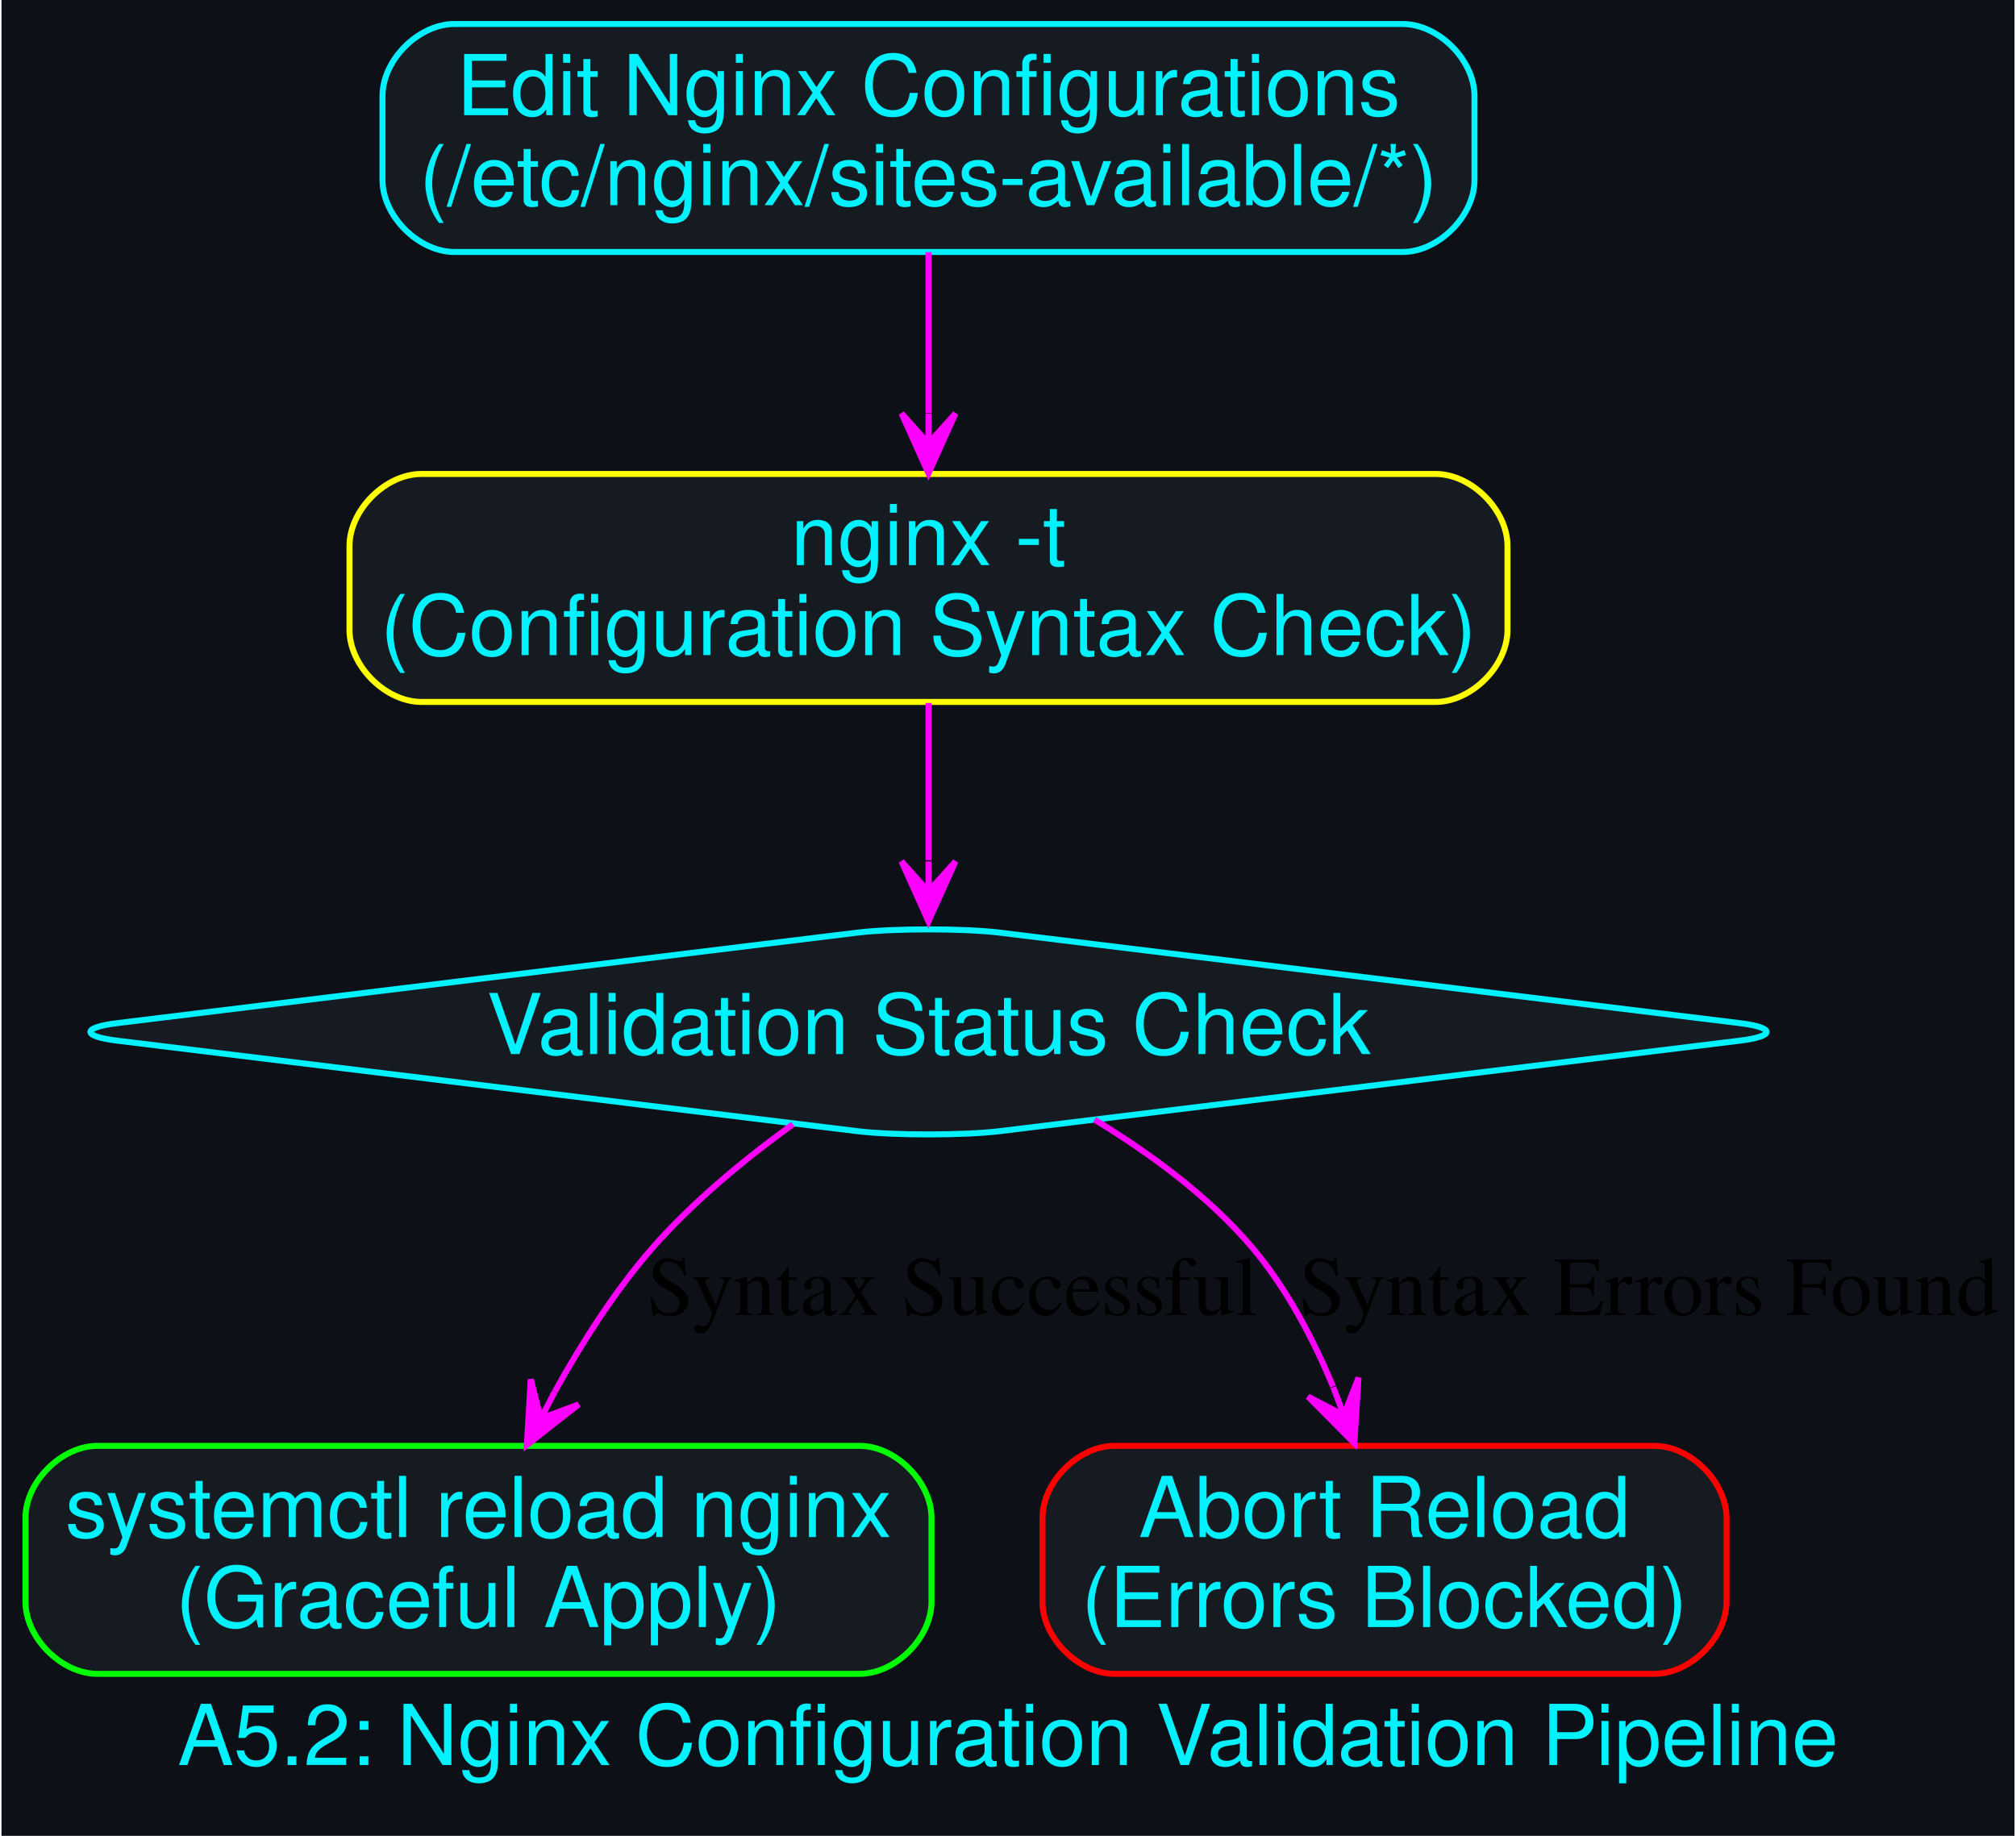
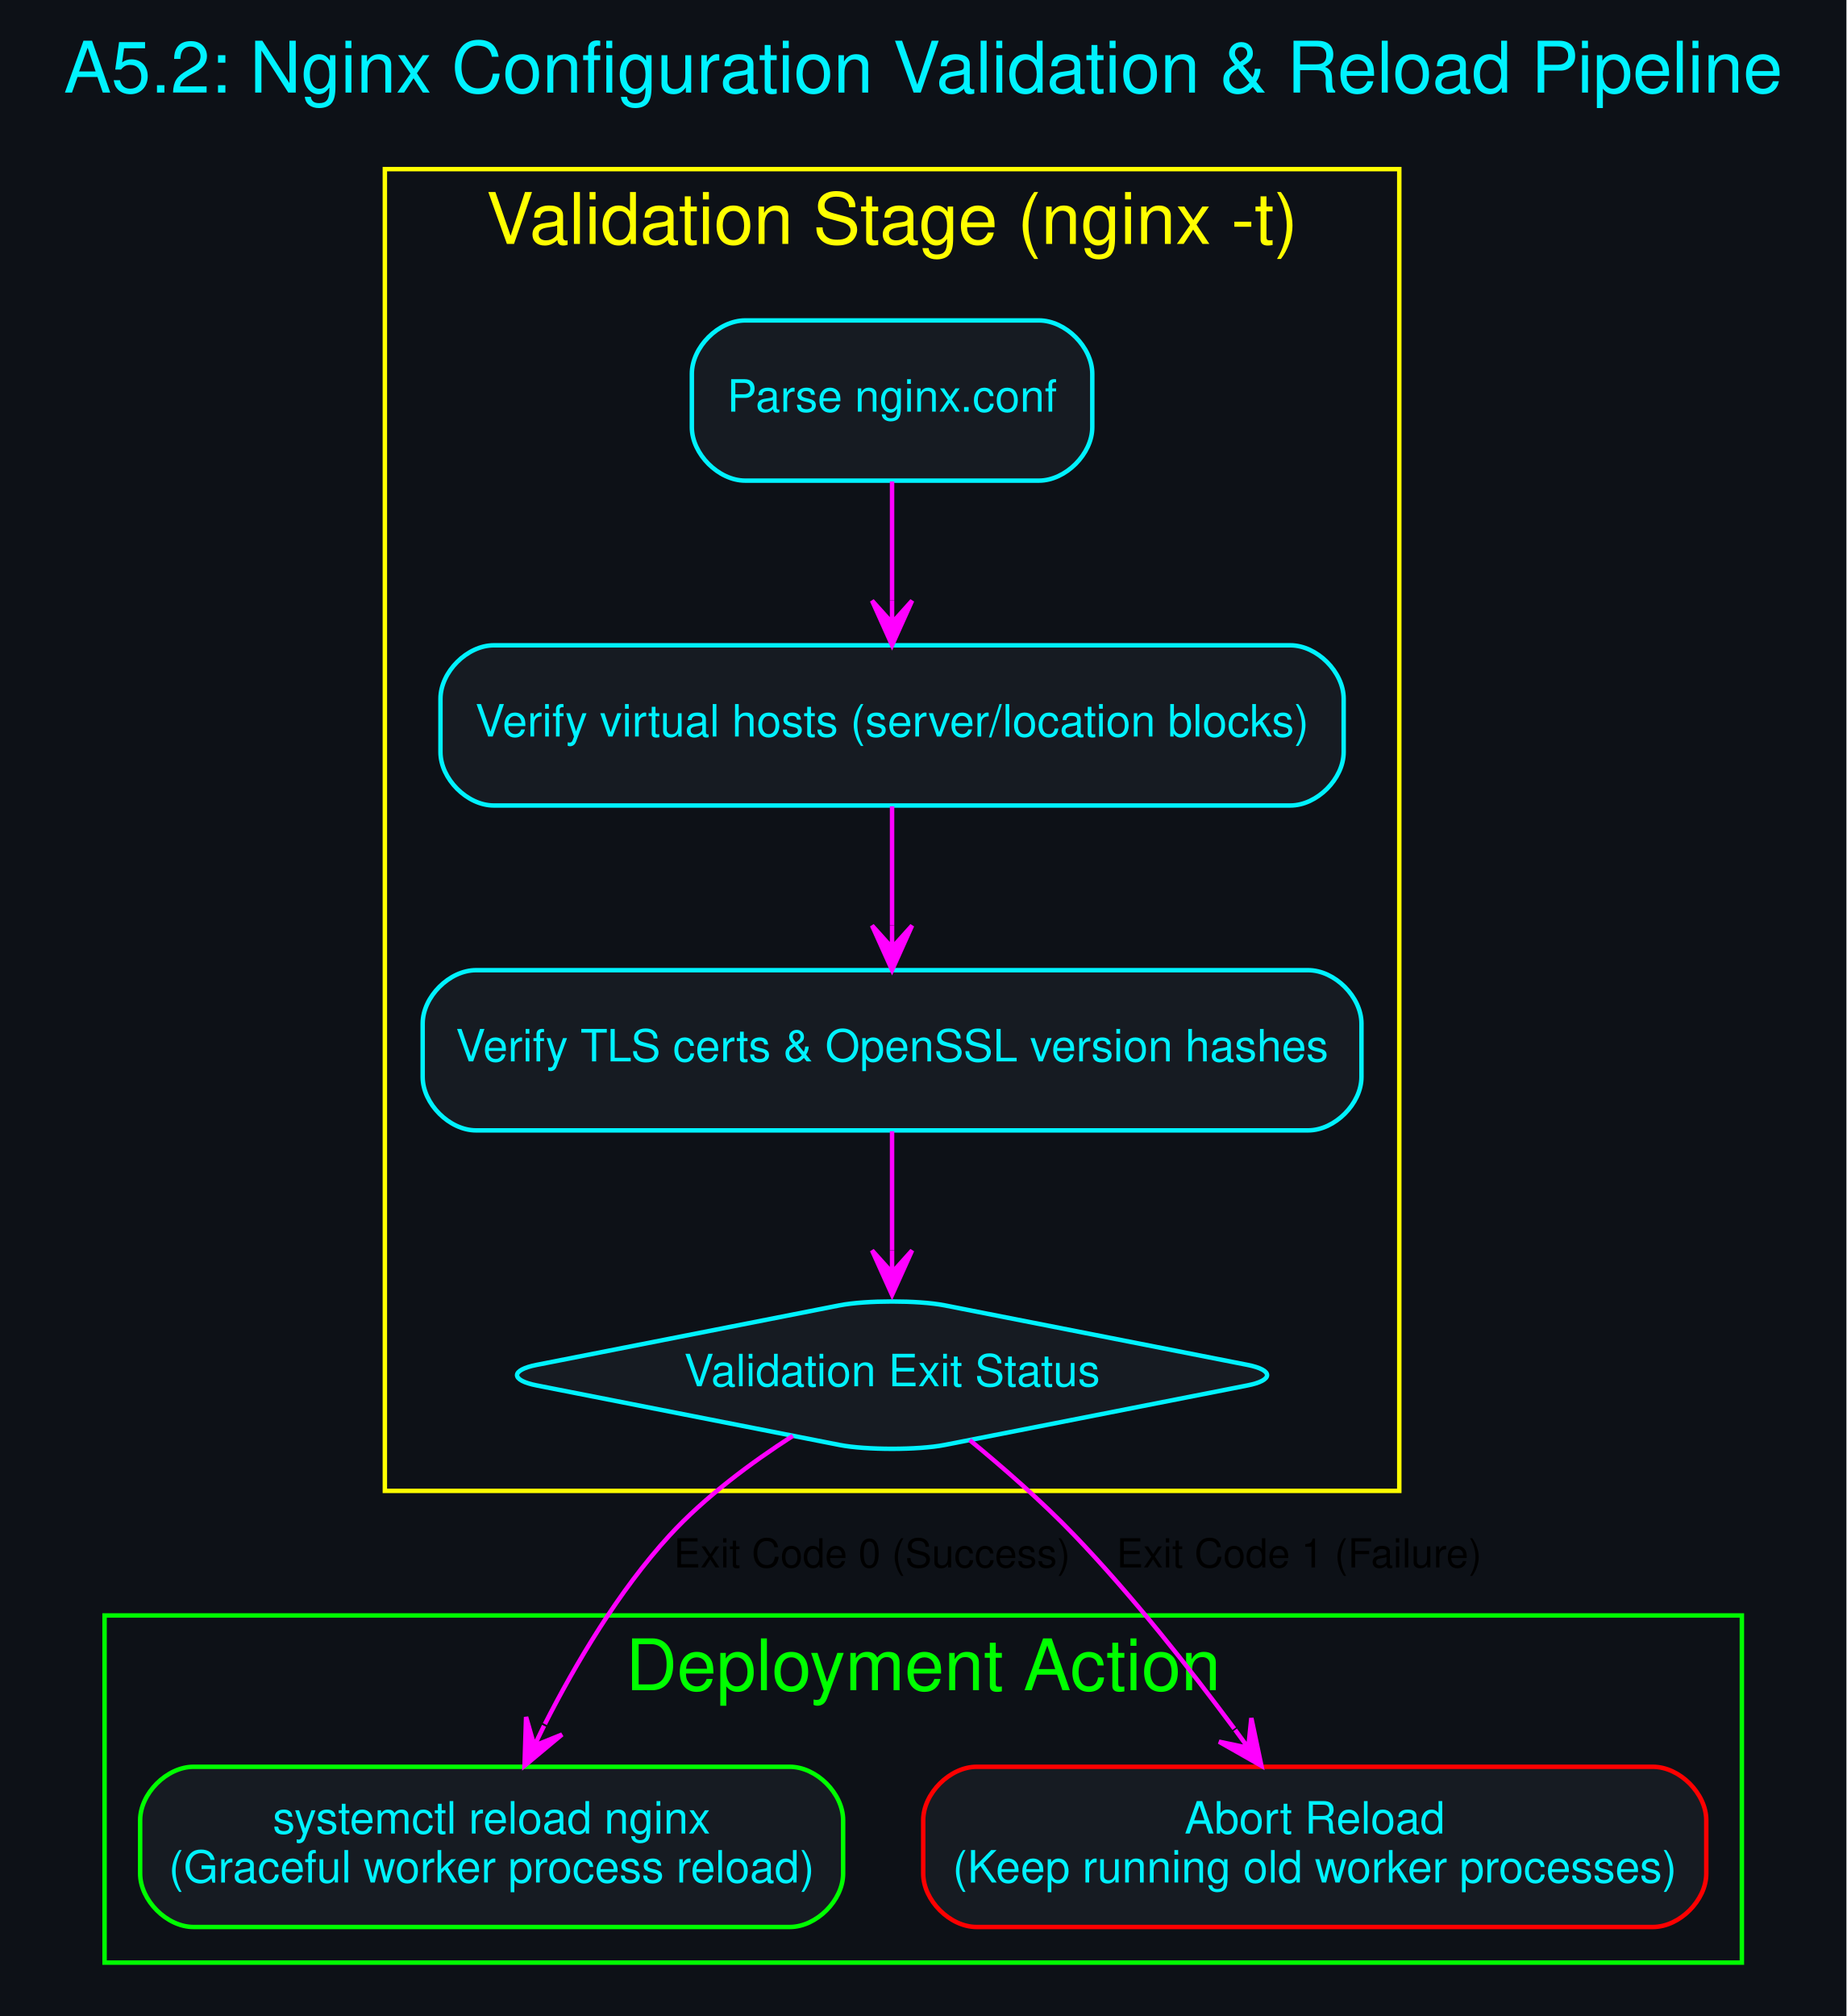
- <svg xmlns="http://www.w3.org/2000/svg" width="336pt" height="306pt" viewBox="0.00 0.00 335.50 306.00">
-   <g id="graph0" class="graph" transform="scale(1 1) rotate(0) translate(4 302)">
-     <polygon fill="#0d1117" stroke="transparent" points="-4,4 -4,-302 331.5,-302 331.5,4 -4,4" />
-     <text text-anchor="middle" x="163.75" y="-7.8" font-family="Helvetica,sans-Serif" font-size="14.00" fill="#00f2ff">A5.2: Nginx Configuration Validation Pipeline</text>
+ <svg xmlns="http://www.w3.org/2000/svg" width="415pt" height="453pt" viewBox="0.00 0.00 415.00 453.00">
+   <g id="graph0" class="graph" transform="scale(1 1) rotate(0) translate(4 449)">
+     <polygon fill="#0d1117" stroke="transparent" points="-4,4 -4,-449 411,-449 411,4 -4,4" />
+     <text text-anchor="middle" x="203.5" y="-428.2" font-family="Helvetica,sans-Serif" font-size="16.00" fill="#00f2ff">A5.2: Nginx Configuration Validation &amp; Reload Pipeline</text>
+     <g id="clust1" class="cluster">
+       <polygon fill="#0d1117" stroke="#ffff00" points="82.5,-114 82.5,-411 310.5,-411 310.5,-114 82.5,-114" />
+       <text text-anchor="middle" x="196.5" y="-394.2" font-family="Helvetica,sans-Serif" font-size="16.00" fill="#ffff00">Validation Stage (nginx -t)</text>
+     </g>
+     <g id="clust2" class="cluster">
+       <polygon fill="#0d1117" stroke="#00ff00" points="19.5,-8 19.5,-86 387.5,-86 387.5,-8 19.5,-8" />
+       <text text-anchor="middle" x="203.5" y="-69.2" font-family="Helvetica,sans-Serif" font-size="16.00" fill="#00ff00">Deployment Action</text>
+     </g>
    <g id="node1" class="node">
-       <path fill="#161b22" stroke="#00f2ff" d="M229.5,-298C229.5,-298 71.5,-298 71.5,-298 65.5,-298 59.5,-292 59.5,-286 59.5,-286 59.5,-272 59.5,-272 59.5,-266 65.5,-260 71.5,-260 71.5,-260 229.5,-260 229.5,-260 235.5,-260 241.5,-266 241.5,-272 241.5,-272 241.5,-286 241.5,-286 241.5,-292 235.5,-298 229.5,-298" />
-       <text text-anchor="middle" x="150.5" y="-282.8" font-family="Helvetica,sans-Serif" font-size="14.00" fill="#00f2ff">Edit Nginx Configurations</text>
-       <text text-anchor="middle" x="150.5" y="-267.8" font-family="Helvetica,sans-Serif" font-size="14.00" fill="#00f2ff">(/etc/nginx/sites-available/*)</text>
+       <path fill="#161b22" stroke="#00f2ff" d="M229.5,-377C229.5,-377 163.5,-377 163.5,-377 157.5,-377 151.5,-371 151.5,-365 151.5,-365 151.5,-353 151.5,-353 151.5,-347 157.5,-341 163.5,-341 163.5,-341 229.5,-341 229.5,-341 235.5,-341 241.5,-347 241.5,-353 241.5,-353 241.5,-365 241.5,-365 241.5,-371 235.5,-377 229.5,-377" />
+       <text text-anchor="middle" x="196.5" y="-356.5" font-family="Helvetica,sans-Serif" font-size="10.00" fill="#00f2ff">Parse nginx.conf</text>
    </g>
    <g id="node2" class="node">
-       <path fill="#161b22" stroke="#ffff00" d="M235,-223C235,-223 66,-223 66,-223 60,-223 54,-217 54,-211 54,-211 54,-197 54,-197 54,-191 60,-185 66,-185 66,-185 235,-185 235,-185 241,-185 247,-191 247,-197 247,-197 247,-211 247,-211 247,-217 241,-223 235,-223" />
-       <text text-anchor="middle" x="150.5" y="-207.8" font-family="Helvetica,sans-Serif" font-size="14.00" fill="#00f2ff">nginx -t</text>
-       <text text-anchor="middle" x="150.5" y="-192.8" font-family="Helvetica,sans-Serif" font-size="14.00" fill="#00f2ff">(Configuration Syntax Check)</text>
+       <path fill="#161b22" stroke="#00f2ff" d="M286,-304C286,-304 107,-304 107,-304 101,-304 95,-298 95,-292 95,-292 95,-280 95,-280 95,-274 101,-268 107,-268 107,-268 286,-268 286,-268 292,-268 298,-274 298,-280 298,-280 298,-292 298,-292 298,-298 292,-304 286,-304" />
+       <text text-anchor="middle" x="196.5" y="-283.5" font-family="Helvetica,sans-Serif" font-size="10.00" fill="#00f2ff">Verify virtual hosts (server/location blocks)</text>
    </g>
    <g id="edge1" class="edge">
-       <path fill="none" stroke="#ff00ff" d="M150.5,-259.96C150.5,-251.88 150.5,-242.18 150.5,-233.18" />
-       <polygon fill="#ff00ff" stroke="#ff00ff" points="150.5,-223.09 155,-233.09 150.5,-228.09 150.5,-233.09 150.5,-233.09 150.5,-233.09 150.5,-228.09 146,-233.09 150.5,-223.09 150.5,-223.09" />
+       <path fill="none" stroke="#ff00ff" d="M196.5,-340.81C196.5,-332.79 196.5,-323.05 196.5,-314.07" />
+       <polygon fill="#ff00ff" stroke="#ff00ff" points="196.5,-304.03 201,-314.03 196.5,-309.03 196.5,-314.03 196.5,-314.03 196.5,-314.03 196.5,-309.03 192,-314.03 196.5,-304.03 196.5,-304.03" />
    </g>
    <g id="node3" class="node">
-       <path fill="#161b22" stroke="#00f2ff" d="M138.59,-146.54C138.59,-146.54 15.28,-131.46 15.28,-131.46 9.33,-130.73 9.33,-129.27 15.28,-128.54 15.28,-128.54 138.59,-113.46 138.59,-113.46 144.54,-112.73 156.46,-112.73 162.41,-113.46 162.41,-113.46 285.72,-128.54 285.72,-128.54 291.67,-129.27 291.67,-130.73 285.72,-131.46 285.72,-131.46 162.41,-146.54 162.41,-146.54 156.46,-147.27 144.54,-147.27 138.59,-146.54" />
-       <text text-anchor="middle" x="150.5" y="-126.3" font-family="Helvetica,sans-Serif" font-size="14.00" fill="#00f2ff">Validation Status Check</text>
+       <path fill="#161b22" stroke="#00f2ff" d="M290,-231C290,-231 103,-231 103,-231 97,-231 91,-225 91,-219 91,-219 91,-207 91,-207 91,-201 97,-195 103,-195 103,-195 290,-195 290,-195 296,-195 302,-201 302,-207 302,-207 302,-219 302,-219 302,-225 296,-231 290,-231" />
+       <text text-anchor="middle" x="196.5" y="-210.5" font-family="Helvetica,sans-Serif" font-size="10.00" fill="#00f2ff">Verify TLS certs &amp; OpenSSL version hashes</text>
    </g>
    <g id="edge2" class="edge">
-       <path fill="none" stroke="#ff00ff" d="M150.5,-184.83C150.5,-176.89 150.5,-167.41 150.5,-158.63" />
-       <polygon fill="#ff00ff" stroke="#ff00ff" points="150.5,-148.42 155,-158.42 150.5,-153.42 150.5,-158.42 150.5,-158.42 150.5,-158.42 150.5,-153.42 146,-158.42 150.5,-148.42 150.5,-148.42" />
+       <path fill="none" stroke="#ff00ff" d="M196.5,-267.81C196.5,-259.79 196.5,-250.05 196.5,-241.07" />
+       <polygon fill="#ff00ff" stroke="#ff00ff" points="196.5,-231.03 201,-241.03 196.5,-236.03 196.5,-241.03 196.5,-241.03 196.5,-241.03 196.5,-236.03 192,-241.03 196.5,-231.03 196.5,-231.03" />
    </g>
    <g id="node4" class="node">
-       <path fill="#161b22" stroke="#00ff00" d="M139,-61C139,-61 12,-61 12,-61 6,-61 0,-55 0,-49 0,-49 0,-35 0,-35 0,-29 6,-23 12,-23 12,-23 139,-23 139,-23 145,-23 151,-29 151,-35 151,-35 151,-49 151,-49 151,-55 145,-61 139,-61" />
-       <text text-anchor="middle" x="75.5" y="-45.8" font-family="Helvetica,sans-Serif" font-size="14.00" fill="#00f2ff">systemctl reload nginx</text>
-       <text text-anchor="middle" x="75.5" y="-30.8" font-family="Helvetica,sans-Serif" font-size="14.00" fill="#00f2ff">(Graceful Apply)</text>
+       <path fill="#161b22" stroke="#00f2ff" d="M184.72,-155.69C184.72,-155.69 116.63,-142.31 116.63,-142.31 110.74,-141.16 110.74,-138.84 116.63,-137.69 116.63,-137.69 184.72,-124.31 184.72,-124.31 190.61,-123.16 202.39,-123.16 208.28,-124.31 208.28,-124.31 276.37,-137.69 276.37,-137.69 282.26,-138.84 282.26,-141.16 276.37,-142.31 276.37,-142.31 208.28,-155.69 208.28,-155.69 202.39,-156.84 190.61,-156.84 184.72,-155.69" />
+       <text text-anchor="middle" x="196.5" y="-137.5" font-family="Helvetica,sans-Serif" font-size="10.00" fill="#00f2ff">Validation Exit Status</text>
    </g>
    <g id="edge3" class="edge">
-       <path fill="none" stroke="#ff00ff" d="M127.9,-114.6C119.91,-108.83 111.24,-101.7 104.5,-94 98.26,-86.87 92.73,-78.19 88.21,-70.03" />
-       <polygon fill="#ff00ff" stroke="#ff00ff" points="83.56,-61.14 92.19,-67.91 85.88,-65.57 88.2,-70 88.2,-70 88.2,-70 85.88,-65.57 84.21,-72.09 83.56,-61.14 83.56,-61.14" />
-       <text text-anchor="middle" x="154.5" y="-82.8" font-family="Times,serif" font-size="14.00">Syntax Successful</text>
+       <path fill="none" stroke="#ff00ff" d="M196.5,-194.81C196.5,-186.79 196.5,-177.05 196.5,-168.07" />
+       <polygon fill="#ff00ff" stroke="#ff00ff" points="196.5,-158.03 201,-168.03 196.5,-163.03 196.5,-168.03 196.5,-168.03 196.5,-168.03 196.5,-163.03 192,-168.03 196.5,-158.03 196.5,-158.03" />
    </g>
    <g id="node5" class="node">
-       <path fill="#161b22" stroke="#ff0000" d="M271.5,-61C271.5,-61 181.5,-61 181.5,-61 175.5,-61 169.5,-55 169.5,-49 169.5,-49 169.5,-35 169.5,-35 169.5,-29 175.5,-23 181.5,-23 181.5,-23 271.5,-23 271.5,-23 277.5,-23 283.5,-29 283.5,-35 283.5,-35 283.5,-49 283.5,-49 283.5,-55 277.5,-61 271.5,-61" />
-       <text text-anchor="middle" x="226.5" y="-45.8" font-family="Helvetica,sans-Serif" font-size="14.00" fill="#00f2ff">Abort Reload</text>
-       <text text-anchor="middle" x="226.5" y="-30.8" font-family="Helvetica,sans-Serif" font-size="14.00" fill="#00f2ff">(Errors Blocked)</text>
+       <path fill="#161b22" stroke="#00ff00" d="M173.5,-52C173.5,-52 39.5,-52 39.5,-52 33.5,-52 27.5,-46 27.5,-40 27.5,-40 27.5,-28 27.5,-28 27.5,-22 33.5,-16 39.5,-16 39.5,-16 173.5,-16 173.5,-16 179.5,-16 185.5,-22 185.5,-28 185.5,-28 185.5,-40 185.5,-40 185.5,-46 179.5,-52 173.5,-52" />
+       <text text-anchor="middle" x="106.5" y="-37" font-family="Helvetica,sans-Serif" font-size="10.00" fill="#00f2ff">systemctl reload nginx</text>
+       <text text-anchor="middle" x="106.5" y="-26" font-family="Helvetica,sans-Serif" font-size="10.00" fill="#00f2ff">(Graceful worker process reload)</text>
    </g>
    <g id="edge4" class="edge">
-       <path fill="none" stroke="#ff00ff" d="M178.19,-115.36C187.47,-109.74 197.29,-102.53 204.5,-94 210.16,-87.3 214.58,-78.92 217.92,-70.89" />
-       <polygon fill="#ff00ff" stroke="#ff00ff" points="221.47,-61.43 222.17,-72.37 219.72,-66.11 217.96,-70.79 217.96,-70.79 217.96,-70.79 219.72,-66.11 213.75,-69.21 221.47,-61.43 221.47,-61.43" />
-       <text text-anchor="middle" x="270.5" y="-82.8" font-family="Times,serif" font-size="14.00">Syntax Errors Found</text>
+       <path fill="none" stroke="#ff00ff" d="M174.2,-126.37C164.91,-120.39 154.45,-112.66 146.5,-104 135.05,-91.52 125.41,-75.22 118.46,-61.59" />
+       <polygon fill="#ff00ff" stroke="#ff00ff" points="113.89,-52.23 122.32,-59.25 116.09,-56.73 118.28,-61.22 118.28,-61.22 118.28,-61.22 116.09,-56.73 114.24,-63.19 113.89,-52.23 113.89,-52.23" />
+       <text text-anchor="middle" x="192" y="-96.8" font-family="Helvetica,sans-Serif" font-size="9.00">Exit Code 0 (Success)</text>
+     </g>
+     <g id="node6" class="node">
+       <path fill="#161b22" stroke="#ff0000" d="M367.5,-52C367.5,-52 215.5,-52 215.5,-52 209.5,-52 203.5,-46 203.5,-40 203.5,-40 203.5,-28 203.5,-28 203.5,-22 209.5,-16 215.5,-16 215.5,-16 367.5,-16 367.5,-16 373.5,-16 379.5,-22 379.5,-28 379.5,-28 379.5,-40 379.5,-40 379.5,-46 373.5,-52 367.5,-52" />
+       <text text-anchor="middle" x="291.5" y="-37" font-family="Helvetica,sans-Serif" font-size="10.00" fill="#00f2ff">Abort Reload</text>
+       <text text-anchor="middle" x="291.5" y="-26" font-family="Helvetica,sans-Serif" font-size="10.00" fill="#00f2ff">(Keep running old worker processes)</text>
+     </g>
+     <g id="edge5" class="edge">
+       <path fill="none" stroke="#ff00ff" d="M213.94,-125.42C221.49,-119.21 230.25,-111.57 237.5,-104 250.45,-90.49 263.43,-74.02 273.41,-60.57" />
+       <polygon fill="#ff00ff" stroke="#ff00ff" points="279.51,-52.22 277.25,-62.95 276.56,-56.26 273.61,-60.29 273.61,-60.29 273.61,-60.29 276.56,-56.26 269.98,-57.64 279.51,-52.22 279.51,-52.22" />
+       <text text-anchor="middle" x="288" y="-96.8" font-family="Helvetica,sans-Serif" font-size="9.00">Exit Code 1 (Failure)</text>
    </g>
  </g>
</svg>
